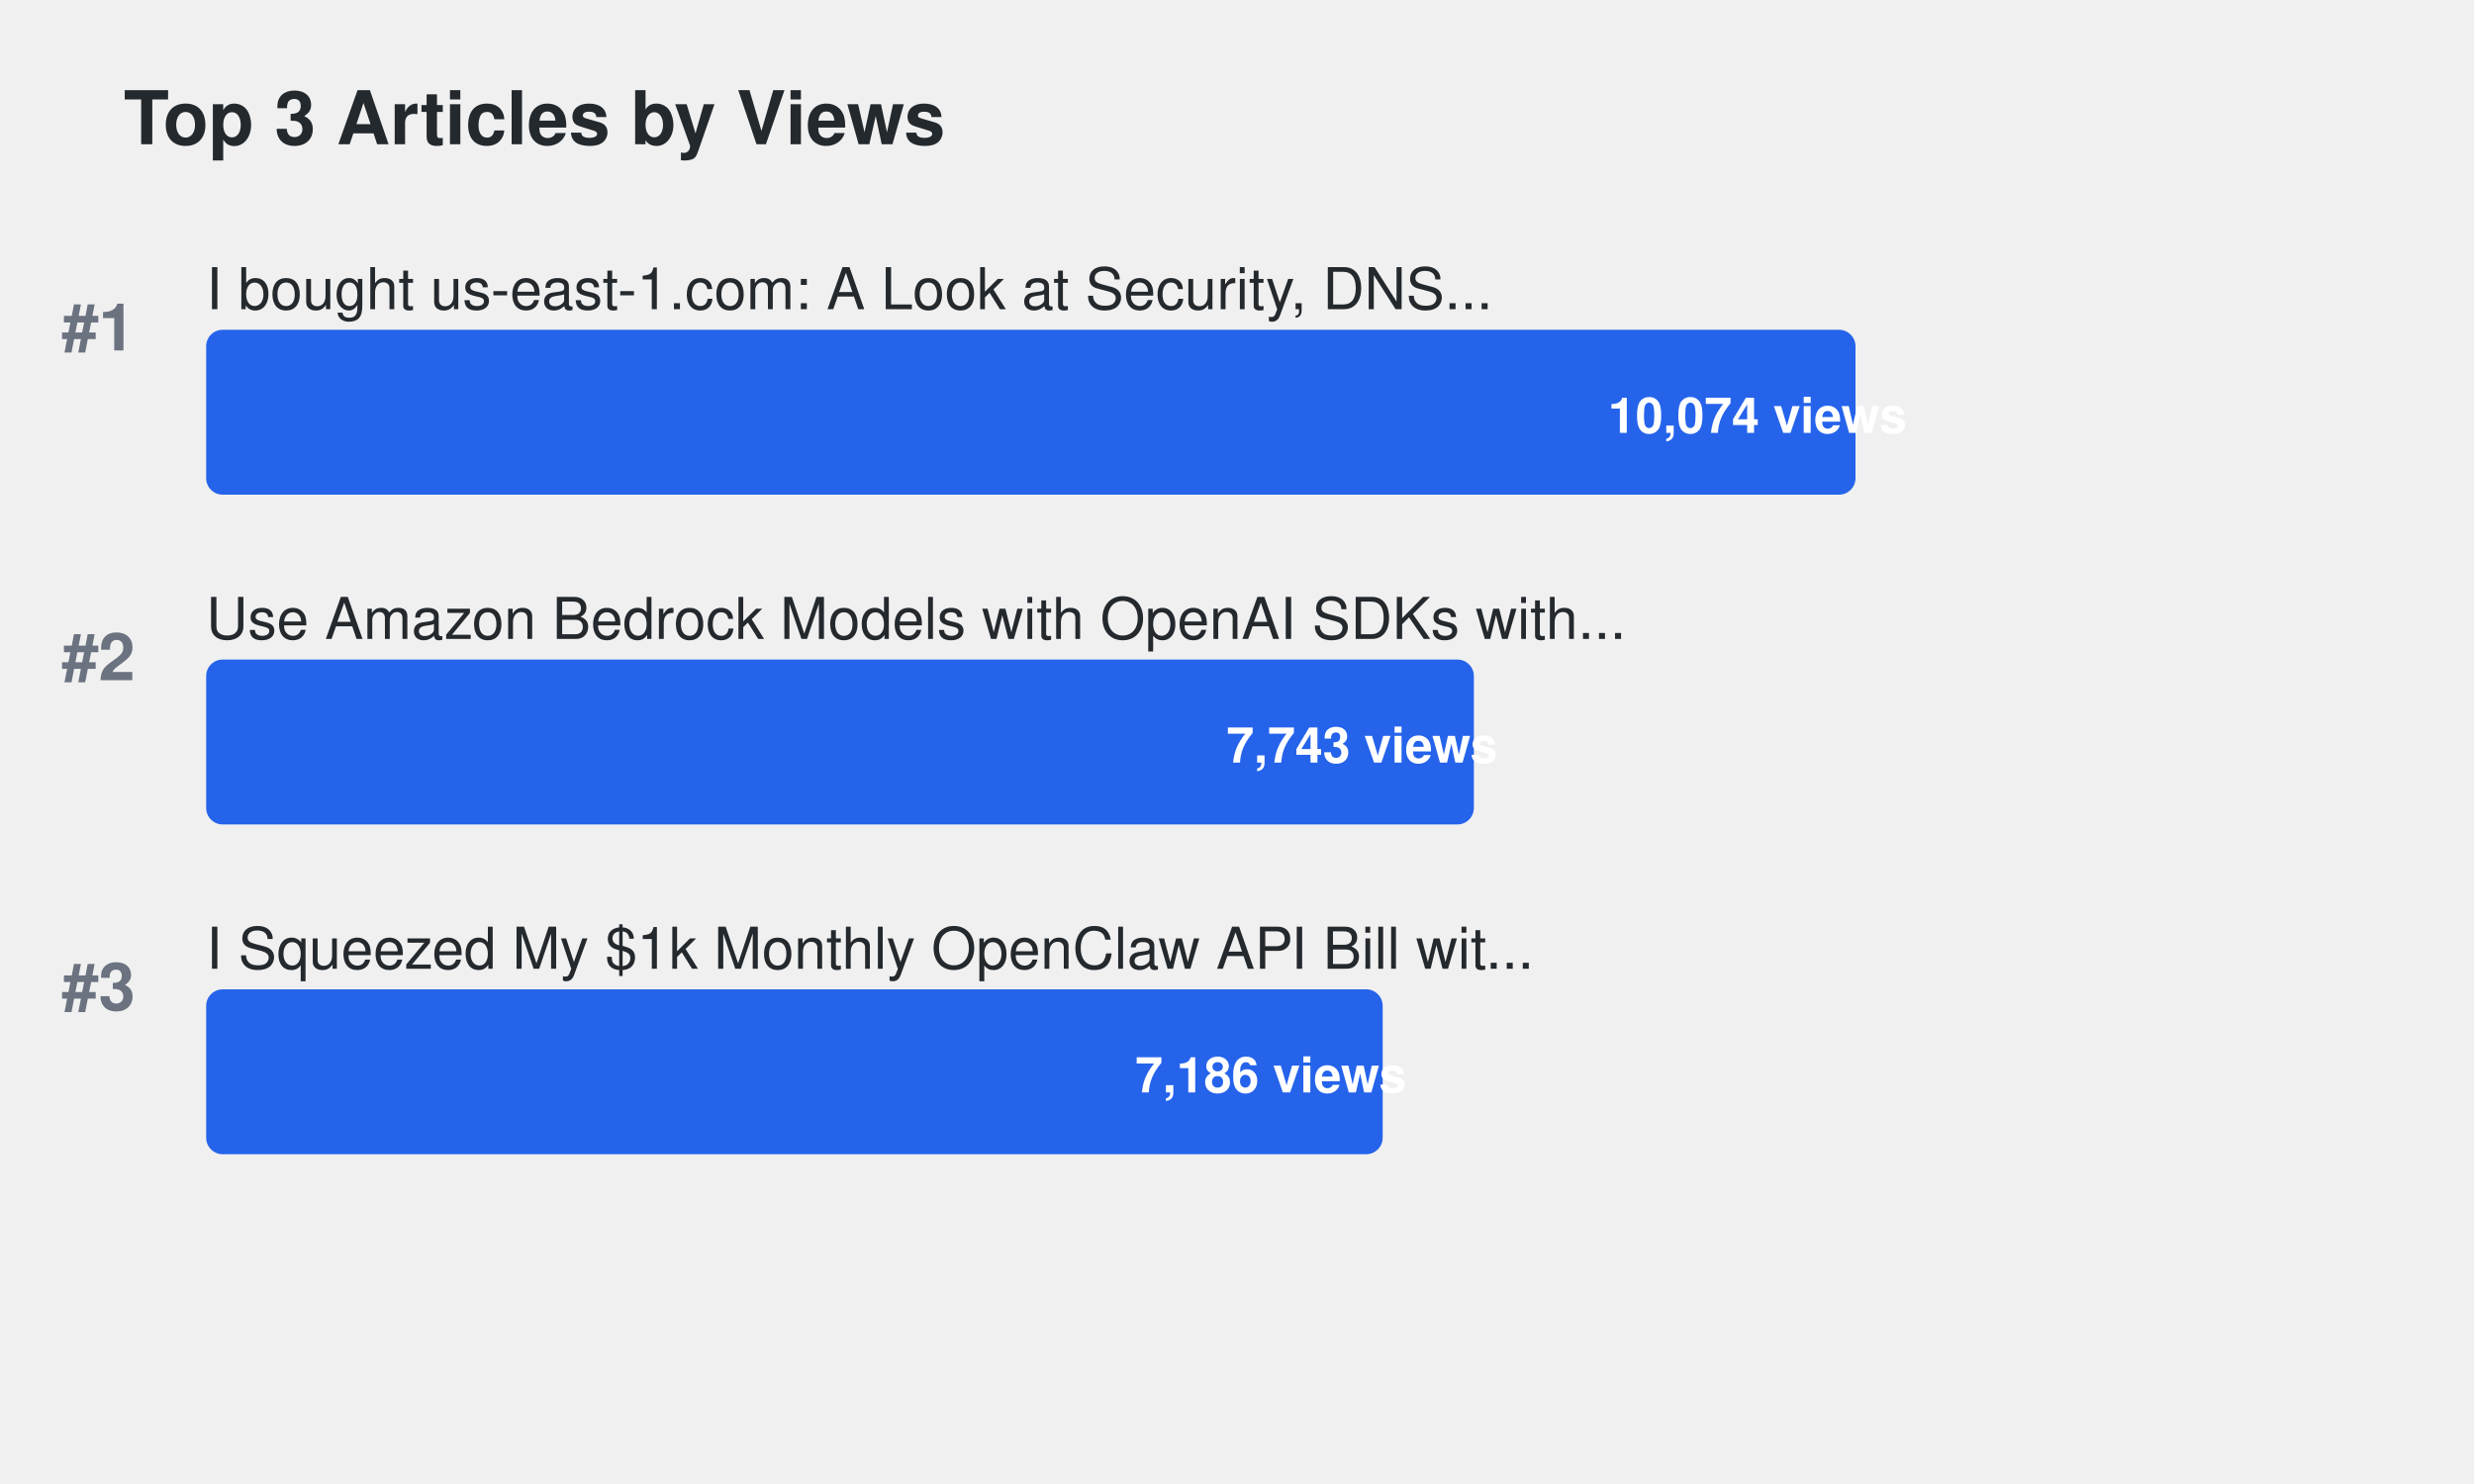
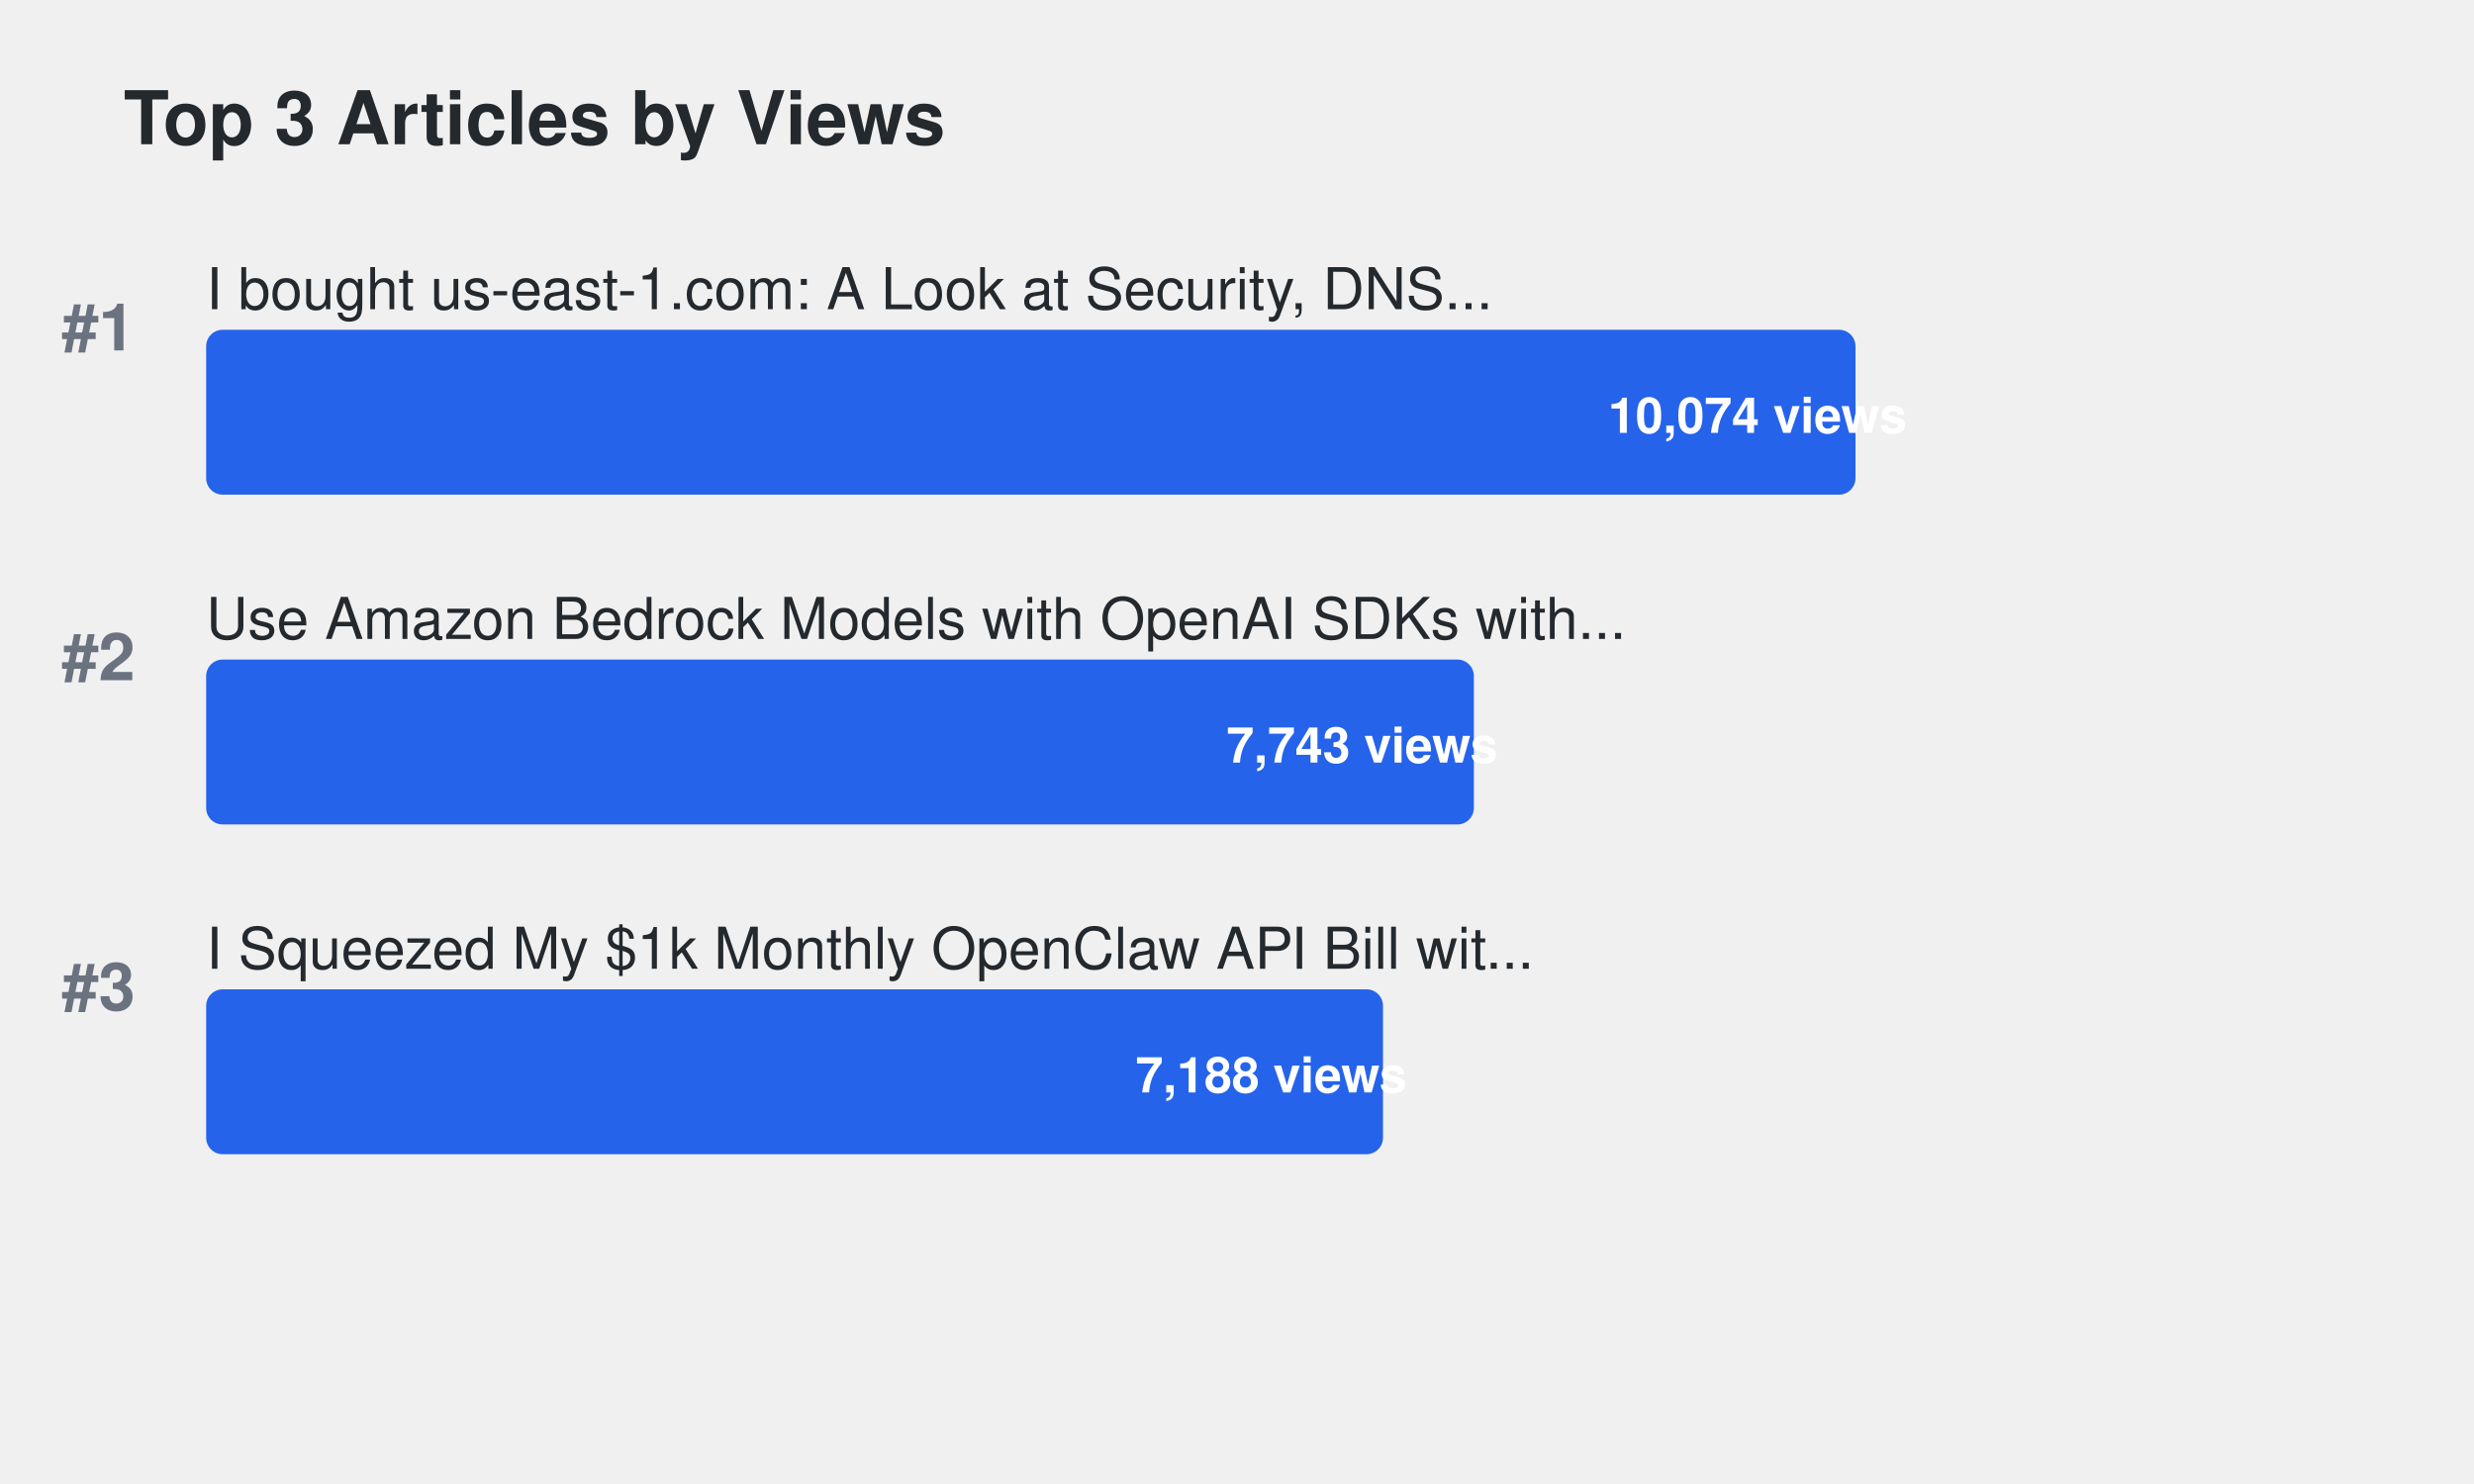
<svg xmlns="http://www.w3.org/2000/svg" width="600" height="360">
  <defs>
    <style>
.title { font-family: -apple-system, BlinkMacSystemFont, "Segoe UI", Helvetica, Arial, sans-serif; font-size: 18px; font-weight: 600; fill: #24292e; }
.article-title { font-family: -apple-system, BlinkMacSystemFont, "Segoe UI", Helvetica, Arial, sans-serif; font-size: 14px; font-weight: 500; fill: #24292e; }
.metric-value { font-family: -apple-system, BlinkMacSystemFont, "Segoe UI", Helvetica, Arial, sans-serif; font-size: 12px; font-weight: 600; fill: #ffffff; }
.rank { font-family: -apple-system, BlinkMacSystemFont, "Segoe UI", Helvetica, Arial, sans-serif; font-size: 16px; font-weight: 700; fill: #6b7280; }
.bar { rx: 4; ry: 4; }
.bar:hover { opacity: 0.8; cursor: pointer; }
a { text-decoration: none; }
a:hover .article-title { fill: #0969da; text-decoration: underline; }
a:hover .bar { opacity: 0.9; }
</style>
  </defs>
  <text x="30" y="35" class="title">Top 3 Articles by Views</text>
  <text x="15" y="85" class="rank">#1</text>
  <a href="https://dev.to/aws-builders/i-bought-us-east-1com-a-look-at-security-dns-traffic-and-protecting-aws-users-15ng" target="_blank">
    <text x="50" y="75" class="article-title">I bought us-east-1.com: A Look at Security, DNS...</text>
    <rect x="50" y="80" width="400.0" height="40" fill="#2563eb" class="bar">
</rect>
    <text x="390.0" y="105" class="metric-value" fill="#ffffff">10,074 views</text>
  </a>
  <text x="15" y="165" class="rank">#2</text>
  <a href="https://dev.to/aws-builders/use-amazon-bedrock-models-via-an-openai-api-compatible-serverless-endpoint-now-without-fixed-cost-5hf5" target="_blank">
    <text x="50" y="155" class="article-title">Use Amazon Bedrock Models with OpenAI SDKs with...</text>
    <rect x="50" y="160" width="307.445" height="40" fill="#2563eb" class="bar">
</rect>
    <text x="297.445" y="185" class="metric-value" fill="#ffffff">7,743 views</text>
  </a>
  <text x="15" y="245" class="rank">#3</text>
  <a href="https://dev.to/aws-builders/i-squeezed-my-1k-monthly-openclaw-api-bill-with-20month-in-aws-credits-heres-the-exact-setup-3gj4" target="_blank">
    <text x="50" y="235" class="article-title">I Squeezed My $1k Monthly OpenClaw API Bill wit...</text>
-     <rect x="50" y="240" width="285.329" height="40" fill="#2563eb" class="bar">
+     <rect x="50" y="240" width="285.408" height="40" fill="#2563eb" class="bar">
</rect>
-     <text x="275.329" y="265" class="metric-value" fill="#ffffff">7,186 views</text>
+     <text x="275.408" y="265" class="metric-value" fill="#ffffff">7,188 views</text>
  </a>
</svg>
